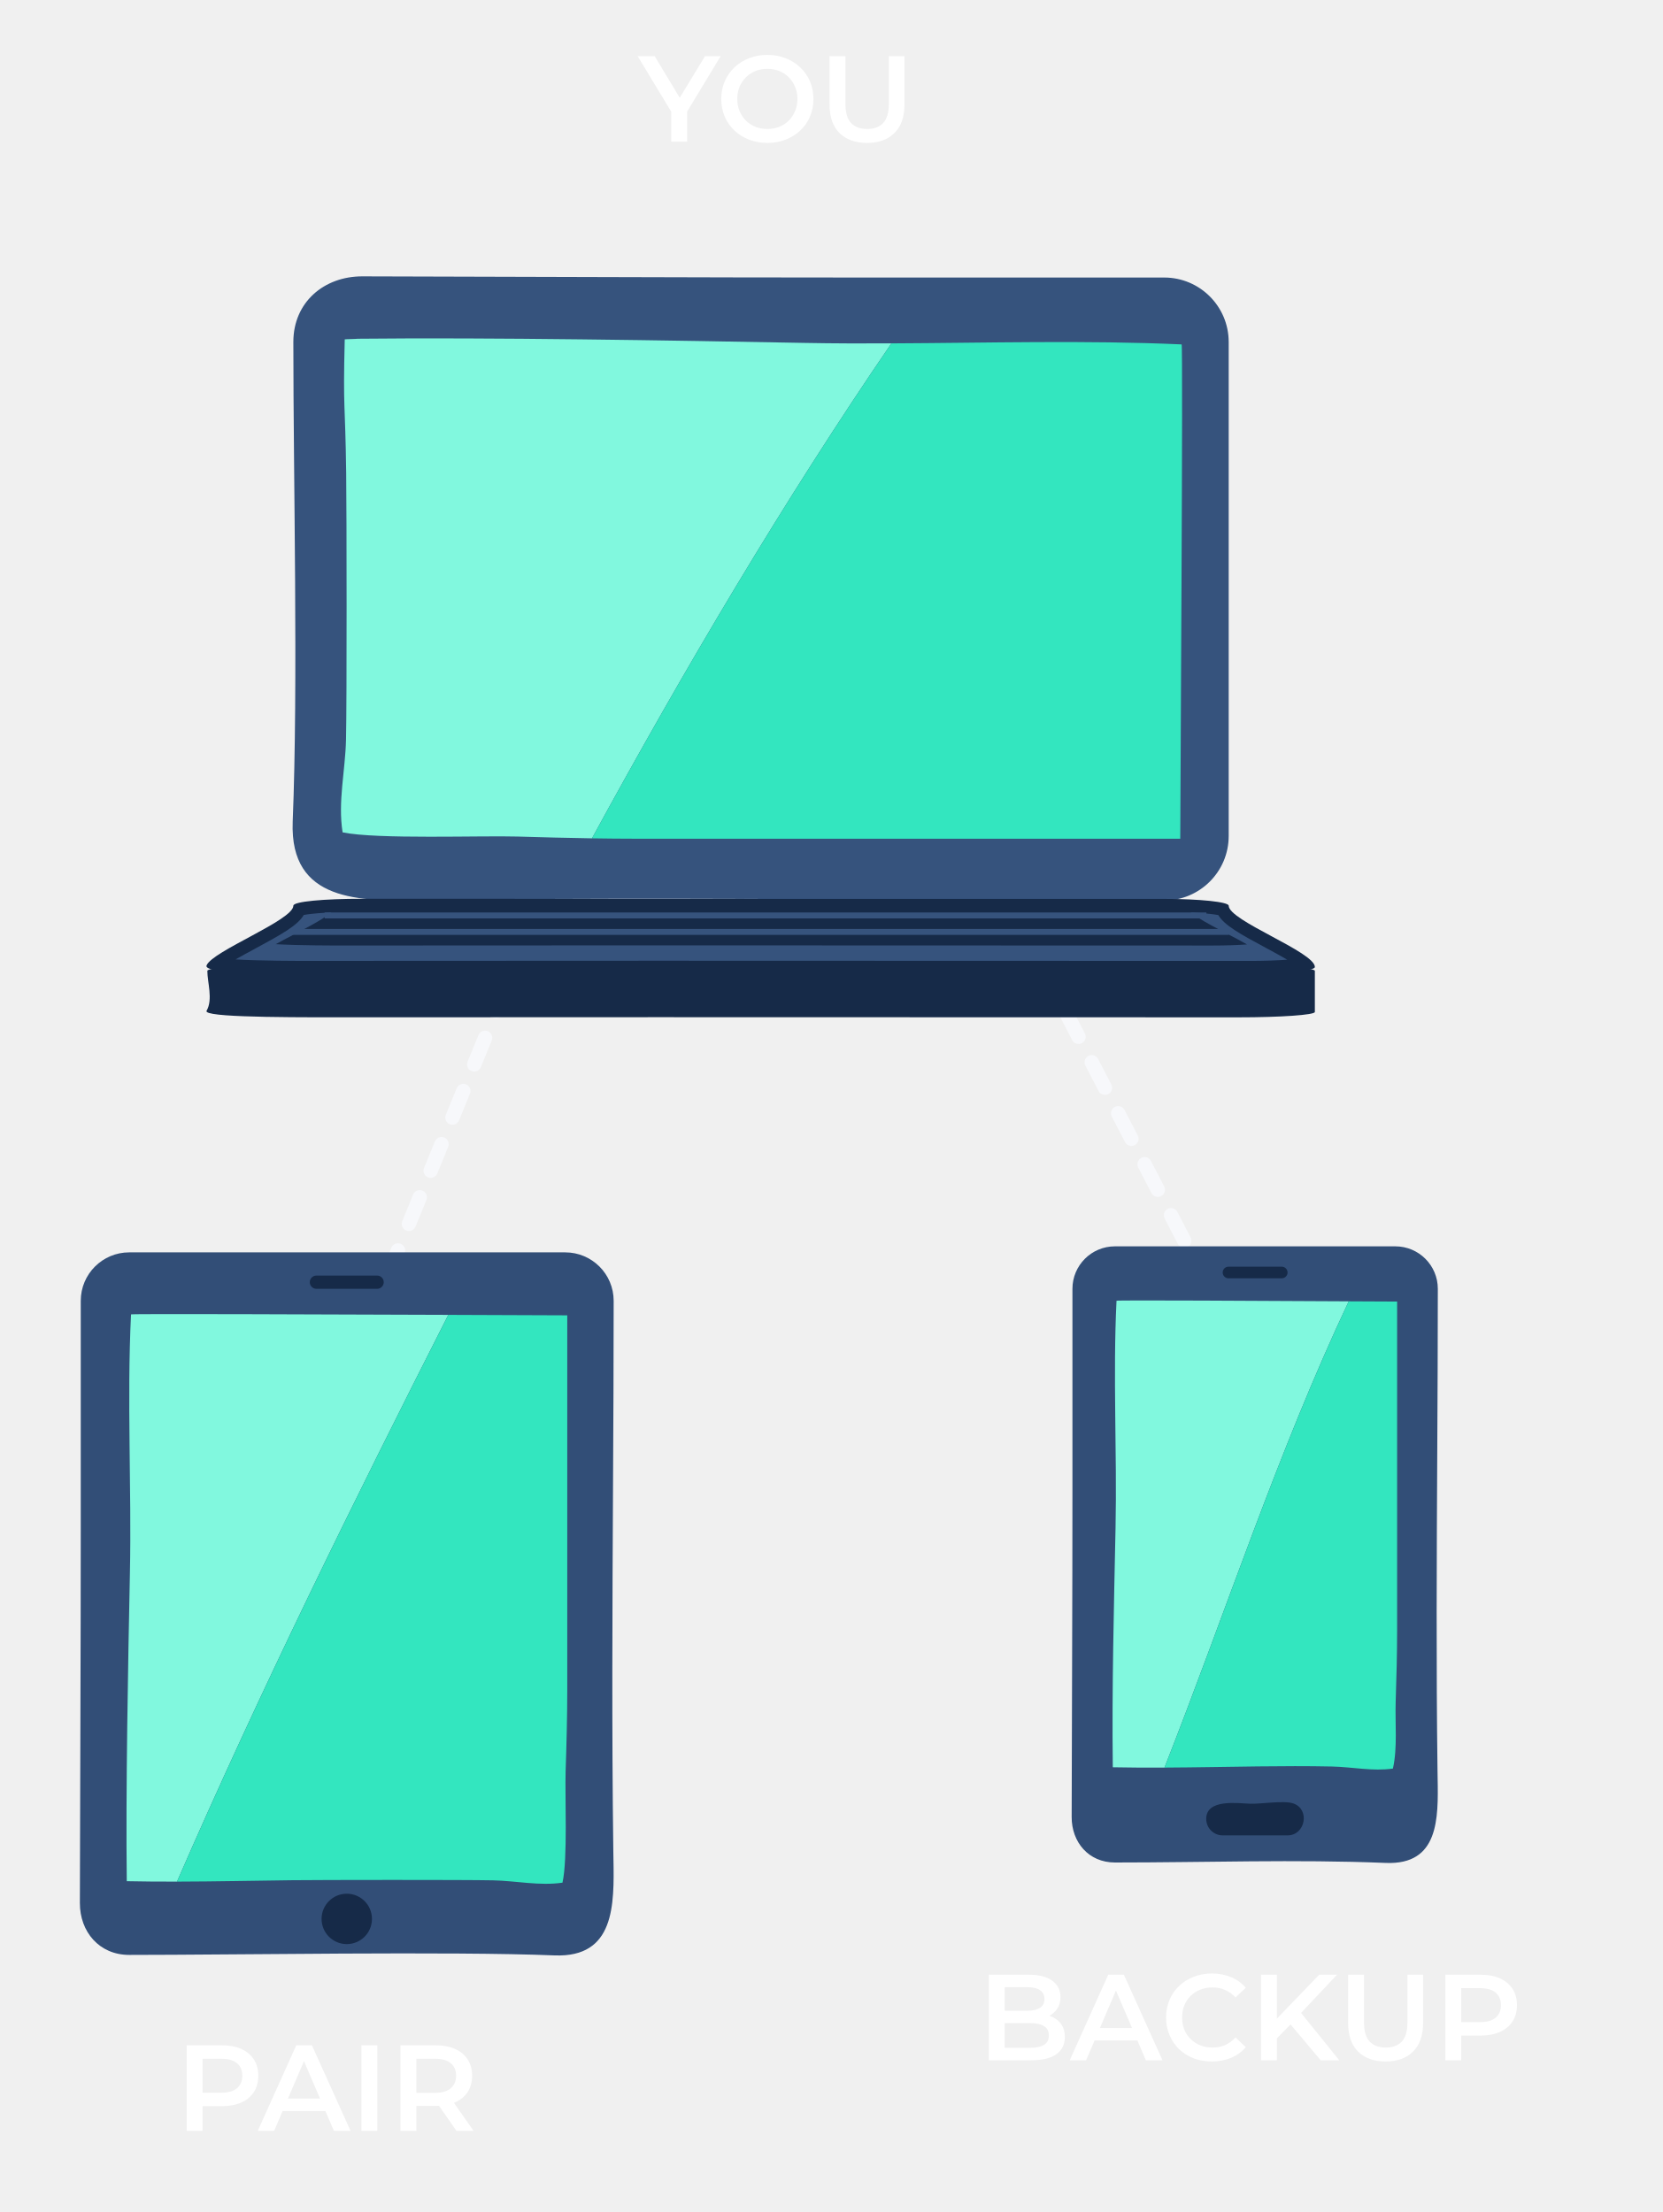
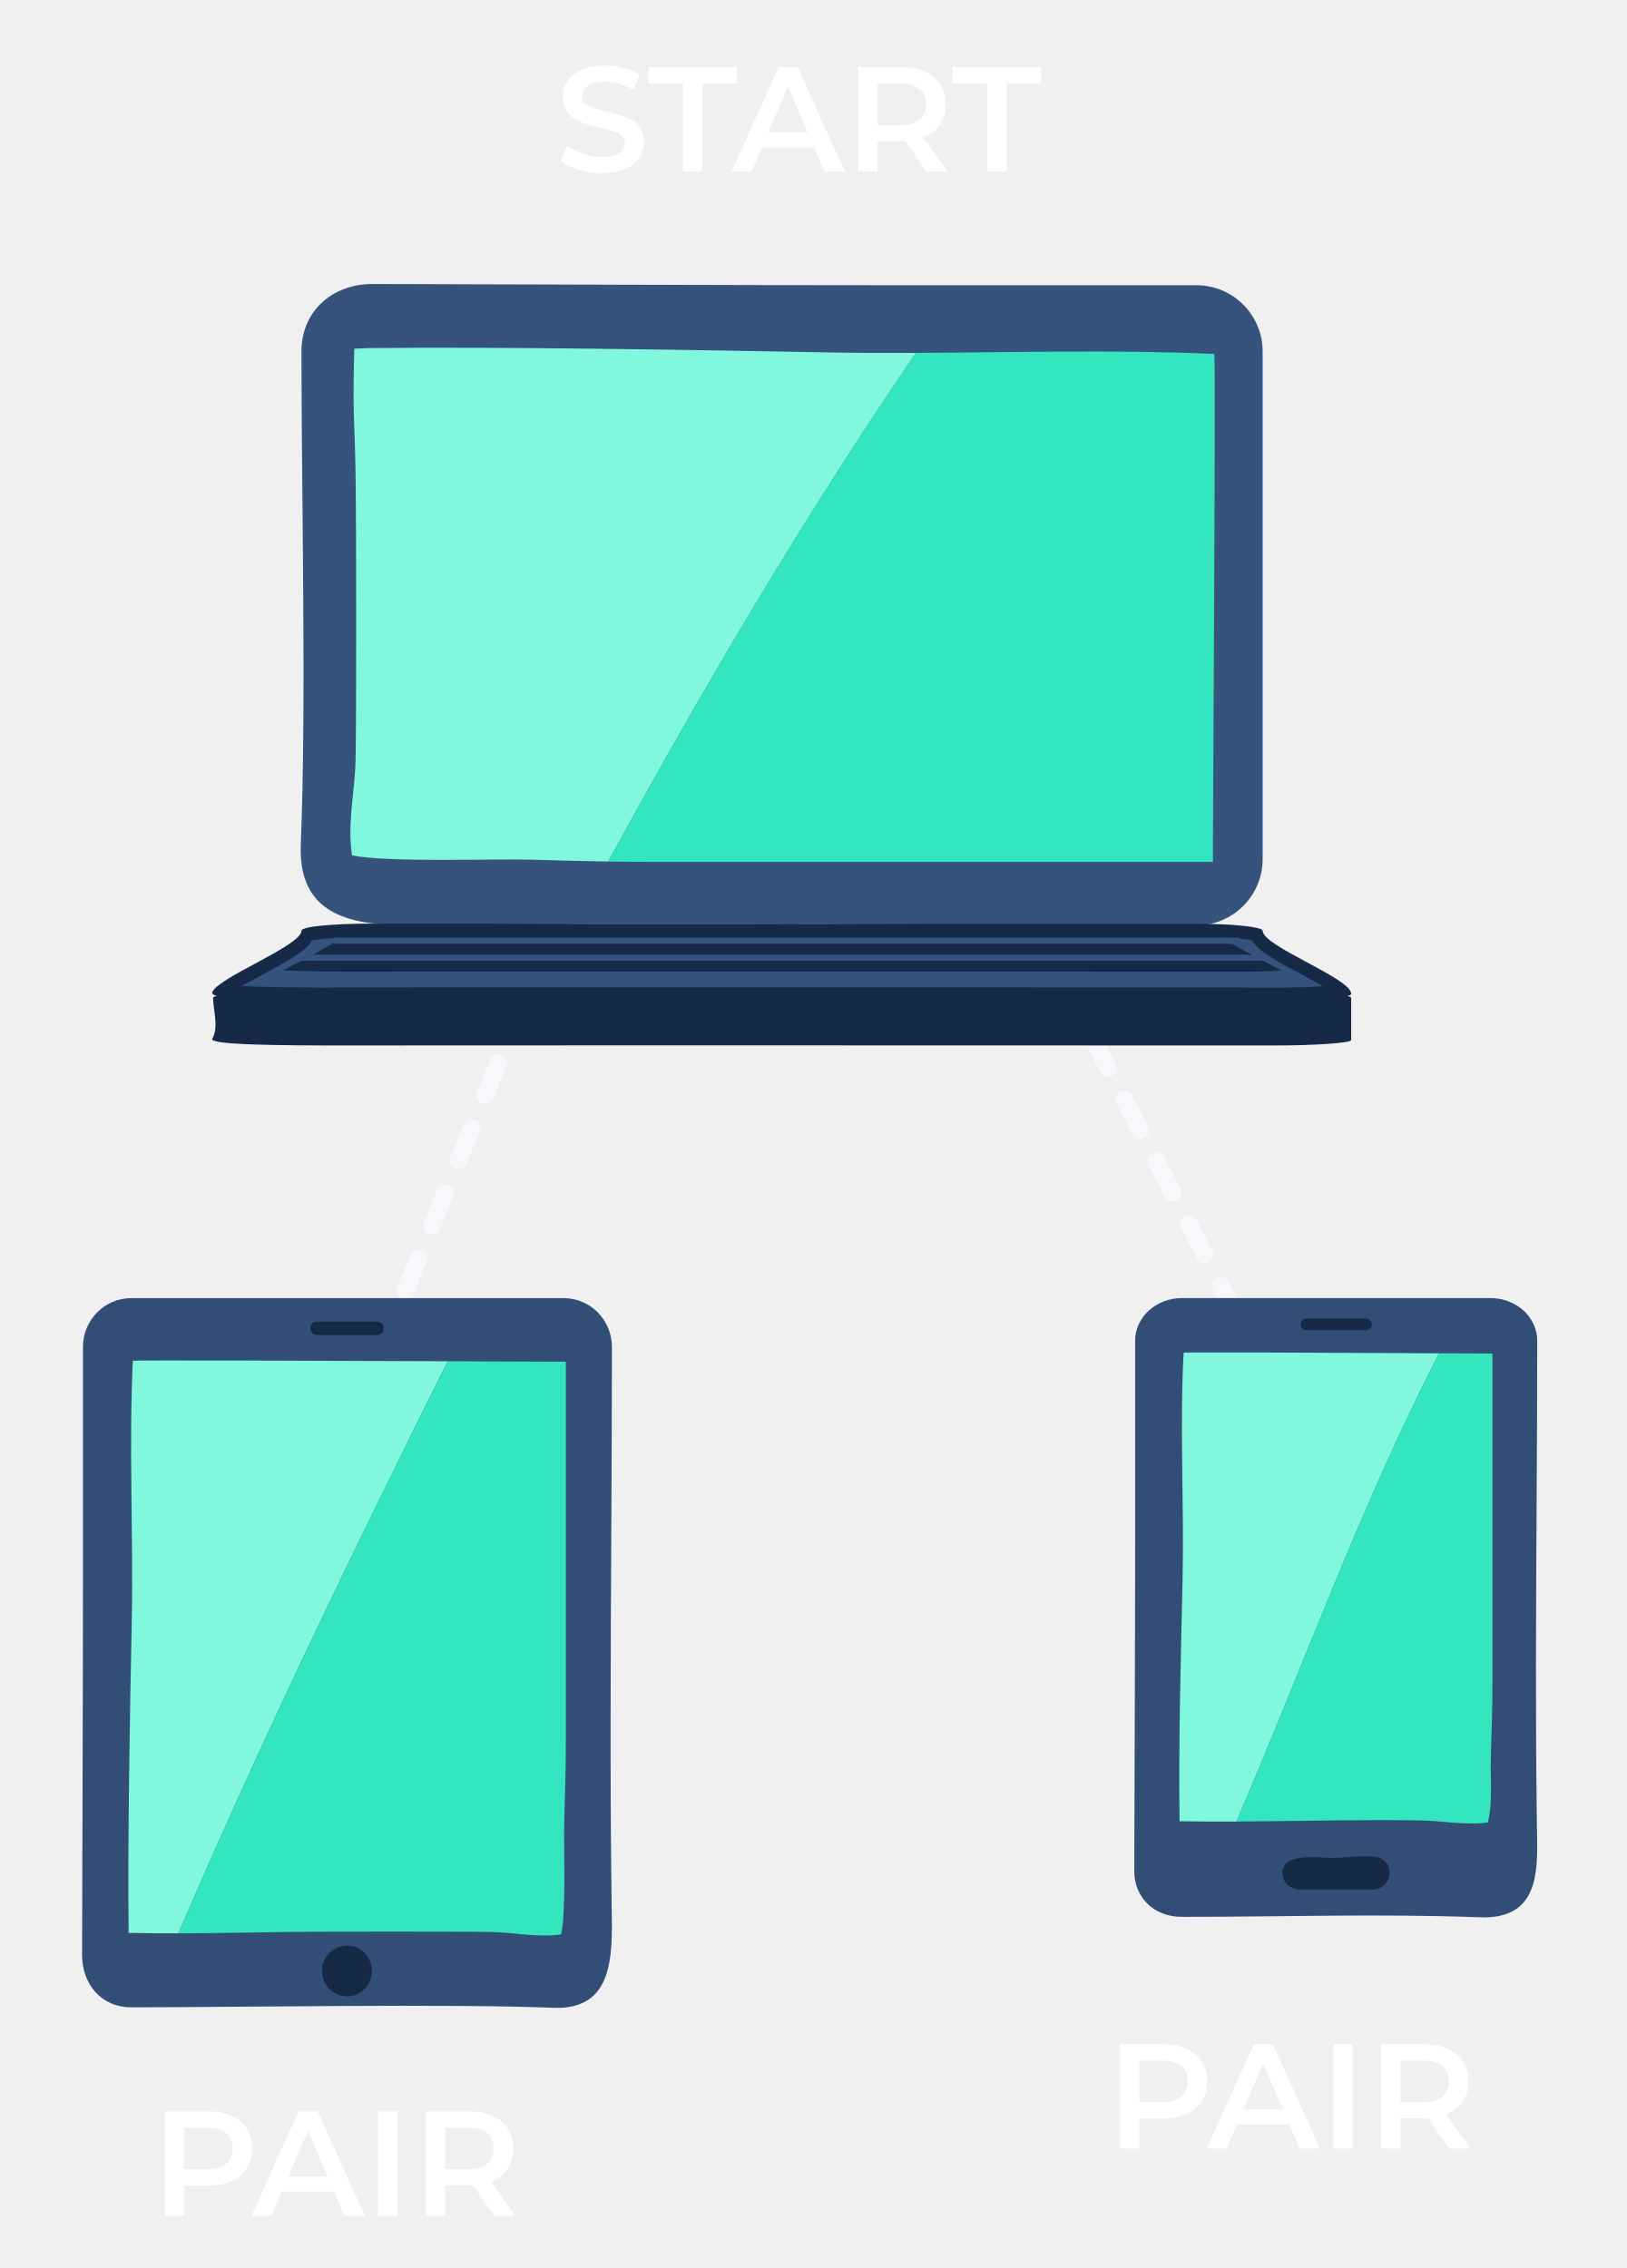
- <svg xmlns="http://www.w3.org/2000/svg" width="272" height="362" viewBox="0 0 272 362" fill="none">
-   <line x1="56.211" y1="226.386" x2="121.565" y2="66.783" stroke="#F7F8FB" stroke-width="2.348" stroke-linecap="round" stroke-dasharray="4.7 4.7" />
-   <line x1="202.401" y1="219.744" x2="123.988" y2="68.421" stroke="#F7F8FB" stroke-width="2.348" stroke-linecap="round" stroke-dasharray="4.7 4.7" />
-   <path d="M228.295 304.845C227.805 304.886 227.281 304.896 226.721 304.873C212.016 304.27 197.2 304.806 182.411 304.804C178.098 304.803 175.324 301.471 175.332 297.358C175.37 279.481 175.459 261.603 175.459 243.726C175.459 232.792 175.459 221.858 175.459 210.92C175.459 207.081 178.571 203.968 182.41 203.967C197.787 203.963 212.93 203.967 228.285 203.967C232.125 203.967 235.238 207.08 235.238 210.92C235.238 228.531 235.06 246.141 235.048 263.751C235.042 272.426 235.074 281.101 235.188 289.775C235.273 296.26 235.877 304.217 228.295 304.845Z" fill="#324E77" />
-   <path d="M182.67 212.871C182.068 225.16 182.765 237.679 182.51 250.06C182.242 263.11 181.906 276.163 182.061 289.217C182.082 289.217 182.105 289.218 182.127 289.218C184.925 289.281 187.722 289.284 190.52 289.269C200.542 263.822 209.035 237.61 220.662 212.965C207.39 212.892 182.676 212.749 182.67 212.871Z" fill="#81F8DE" />
-   <path d="M190.52 289.27C195.611 289.244 200.703 289.138 205.793 289.077C209.835 289.029 213.879 289.008 217.92 289.094C221.231 289.164 224.584 289.912 227.891 289.43C228.662 286.07 228.229 281.935 228.345 278.456C228.473 274.574 228.578 270.689 228.578 266.804C228.578 260.695 228.578 254.586 228.578 248.478C228.578 237.003 228.578 225.527 228.578 214.05C228.578 213.999 228.578 213.004 228.578 213.004C227.678 213.004 224.699 212.989 220.66 212.966C209.035 237.611 200.542 263.823 190.52 289.27Z" fill="#33E6BF" />
-   <path d="M210.657 300.364H200.041C198.557 300.364 197.355 299.166 197.346 297.682C197.327 294.343 202.504 295.115 204.582 295.186C206.307 295.244 210.093 294.604 211.62 295.147C214.378 296.129 213.553 300.364 210.657 300.364Z" fill="#162A48" />
-   <path d="M209.704 209.199C206.776 209.199 203.924 209.205 200.99 209.199C200.465 209.198 200.04 208.772 200.04 208.247C200.04 207.722 200.466 207.296 200.992 207.296H209.703C210.229 207.296 210.655 207.722 210.655 208.247C210.655 208.773 210.23 209.199 209.704 209.199Z" fill="#162A48" />
-   <path d="M92.482 319.974C91.924 320.02 91.327 320.031 90.688 320.006C73.922 319.319 38.002 319.93 21.139 319.927C16.221 319.926 13.059 316.127 13.068 311.438C13.112 291.054 13.213 270.67 13.213 250.287C13.213 237.82 13.213 225.354 13.213 212.881C13.213 208.504 16.762 204.954 21.139 204.953C38.673 204.948 74.963 204.953 92.472 204.953C96.85 204.953 100.4 208.503 100.4 212.881C100.4 232.961 100.196 253.04 100.183 273.119C100.176 283.011 100.212 292.902 100.342 302.791C100.44 310.186 101.128 319.258 92.482 319.974Z" fill="#324E77" />
-   <path d="M21.436 215.106C20.749 229.118 21.544 243.392 21.254 257.507C20.947 272.387 20.564 292.977 20.741 307.861C20.766 307.862 20.791 307.862 20.816 307.863C23.53 307.925 26.245 307.936 28.959 307.931C42.612 276.599 57.811 245.797 73.344 215.181C52.151 215.097 21.442 214.983 21.436 215.106Z" fill="#81F8DE" />
-   <path d="M28.959 307.932C35.239 307.918 41.521 307.778 47.802 307.703C52.411 307.648 76.046 307.623 80.655 307.722C84.43 307.801 88.254 308.654 92.024 308.105C92.903 304.275 92.409 293.851 92.54 289.886C92.687 285.459 92.808 281.03 92.808 276.6C92.808 269.635 92.808 262.669 92.808 255.704C92.808 242.62 92.808 229.535 92.808 216.45C92.808 216.392 92.808 215.258 92.808 215.258C91.388 215.258 83.446 215.224 73.344 215.182C57.811 245.798 42.612 276.6 28.959 307.932Z" fill="#33E6BF" />
-   <path d="M61.702 210.919C58.362 210.919 55.111 210.926 51.765 210.919C51.168 210.918 50.683 210.433 50.683 209.835C50.683 209.235 51.169 208.75 51.767 208.75H61.701C62.3 208.75 62.785 209.235 62.785 209.835C62.785 210.434 62.3 210.919 61.702 210.919Z" fill="#162A48" />
-   <path d="M60.857 314.035C60.857 316.311 59.011 318.157 56.735 318.157C54.458 318.157 52.612 316.311 52.612 314.035C52.612 311.758 54.458 309.912 56.735 309.912C59.011 309.912 60.857 311.758 60.857 314.035Z" fill="#162A48" />
-   <path d="M47.931 136.827C47.869 136.084 47.854 135.289 47.888 134.439C48.801 112.123 47.99 78.412 47.994 55.969C47.995 49.422 53.052 45.213 59.293 45.226C86.424 45.283 113.555 45.419 140.686 45.419C157.278 45.419 173.871 45.419 190.472 45.419C196.299 45.419 201.022 50.142 201.023 55.968C201.029 79.304 201.023 113.509 201.023 136.813C201.023 142.641 196.299 147.365 190.472 147.365C163.745 147.365 137.021 147.095 110.295 147.076C97.13 147.066 83.966 147.115 70.802 147.289C60.96 147.418 48.884 148.334 47.931 136.827Z" fill="#36537D" />
-   <path d="M33.848 165.612C33.775 165.55 33.757 165.484 33.798 165.414C34.88 163.558 33.918 160.755 33.924 158.889C33.925 158.345 39.912 157.994 47.302 157.995C79.426 158 111.551 158.011 143.676 158.011C163.323 158.011 182.969 158.011 202.625 158.011C209.524 158.011 215.117 158.404 215.119 158.889C215.126 160.829 215.119 163.674 215.119 165.612C215.119 166.097 209.526 166.49 202.625 166.49C170.98 166.49 139.335 166.467 107.691 166.466C92.103 166.465 76.515 166.469 60.929 166.484C49.275 166.492 34.977 166.569 33.848 165.612Z" fill="#162A48" />
-   <path d="M33.834 158.258C33.773 158.179 33.757 158.095 33.792 158.005C34.705 155.647 47.991 150.594 47.995 148.222C47.996 147.529 53.053 147.085 59.294 147.086C86.424 147.092 113.556 147.107 140.687 147.107C157.28 147.107 173.872 147.107 190.473 147.107C196.3 147.107 201.024 147.605 201.025 148.222C201.031 150.689 215.122 155.794 215.122 158.257C215.122 158.873 210.398 159.372 204.57 159.372C177.844 159.372 137.021 159.343 110.296 159.341C97.131 159.34 69.869 159.345 56.705 159.364C46.863 159.377 34.787 159.473 33.834 158.258Z" fill="#162A48" />
-   <path d="M204.569 157.257C190.552 157.257 172.657 157.249 154.952 157.242C138.9 157.235 123.004 157.228 110.295 157.228H106.128C92.013 157.228 68.599 157.234 56.701 157.25L51.434 157.257C48.867 157.257 42.601 157.257 38.537 157.01C39.567 156.42 40.697 155.812 41.623 155.313C46.08 152.912 48.737 151.416 49.698 149.736C51.043 149.482 54.368 149.203 59.266 149.203L88.913 149.212C106.172 149.218 123.429 149.224 140.686 149.224H190.471C194.865 149.224 198.013 149.507 199.33 149.759C200.275 151.391 202.823 152.822 207.074 155.105C208.082 155.646 209.423 156.367 210.595 157.054C209.03 157.171 206.989 157.257 204.569 157.257Z" fill="#36537D" />
-   <path d="M198.451 154.739C185.507 154.739 168.979 154.732 152.628 154.725C137.804 154.718 123.123 154.712 111.385 154.711H107.537C94.502 154.711 72.878 154.717 61.89 154.732L57.026 154.738C54.654 154.738 48.868 154.738 45.114 154.516C46.066 153.987 47.109 153.441 47.965 152.995C52.081 150.842 54.534 149.5 55.422 147.993C56.665 147.764 59.736 147.515 64.259 147.515L91.64 147.523C107.578 147.528 123.516 147.534 139.454 147.534H185.432C189.49 147.534 192.397 147.787 193.613 148.014C194.487 149.477 196.839 150.761 200.765 152.809C201.697 153.295 202.936 153.94 204.018 154.557C202.571 154.662 200.686 154.739 198.451 154.739Z" fill="#162A48" />
-   <path d="M131.699 56.12C110.074 55.713 80.149 55.203 58.518 55.437C58.517 55.471 56.402 55.504 56.401 55.538C56.106 67.51 56.48 65.385 56.637 77.357C56.717 83.492 56.752 114.951 56.61 121.084C56.494 126.109 55.255 131.198 56.052 136.216C61.619 137.386 78.882 136.728 84.646 136.904C88.714 137.027 92.783 137.132 96.852 137.195C111.998 109.442 128.064 82.205 145.838 56.194C141.118 56.217 136.402 56.209 131.699 56.12Z" fill="#81F8DE" />
-   <path d="M145.837 56.194C128.062 82.206 111.997 109.442 96.851 137.195C99.218 137.232 101.584 137.259 103.951 137.259C114.074 137.259 124.196 137.259 134.319 137.259C153.335 137.259 172.35 137.259 191.366 137.259C191.451 137.259 193.1 137.259 193.1 137.259C193.1 131.405 193.583 56.374 193.32 56.362C177.625 55.658 161.705 56.12 145.837 56.194Z" fill="#33E6BF" />
-   <path d="M201.019 152.025H47.965V152.995H201.019V152.025Z" fill="#36537D" />
-   <path d="M197.375 149.33H53.114V150.3H197.375V149.33Z" fill="#36537D" />
-   <path d="M109.826 23.188V17.648L110.406 19.248L104.326 9.188H107.106L111.986 17.288H110.426L115.346 9.188H117.906L111.826 19.248L112.426 17.648V23.188H109.826ZM125.563 23.388C124.47 23.388 123.463 23.208 122.543 22.848C121.623 22.488 120.823 21.988 120.143 21.348C119.463 20.695 118.937 19.935 118.563 19.068C118.19 18.188 118.003 17.228 118.003 16.188C118.003 15.148 118.19 14.195 118.563 13.328C118.937 12.448 119.463 11.688 120.143 11.048C120.823 10.395 121.623 9.888 122.543 9.528C123.463 9.168 124.463 8.988 125.543 8.988C126.637 8.988 127.637 9.168 128.543 9.528C129.463 9.888 130.263 10.395 130.943 11.048C131.623 11.688 132.15 12.448 132.523 13.328C132.897 14.195 133.083 15.148 133.083 16.188C133.083 17.228 132.897 18.188 132.523 19.068C132.15 19.948 131.623 20.708 130.943 21.348C130.263 21.988 129.463 22.488 128.543 22.848C127.637 23.208 126.643 23.388 125.563 23.388ZM125.543 21.108C126.25 21.108 126.903 20.988 127.503 20.748C128.103 20.508 128.623 20.168 129.063 19.728C129.503 19.275 129.843 18.755 130.083 18.168C130.337 17.568 130.463 16.908 130.463 16.188C130.463 15.468 130.337 14.815 130.083 14.228C129.843 13.628 129.503 13.108 129.063 12.668C128.623 12.215 128.103 11.868 127.503 11.628C126.903 11.388 126.25 11.268 125.543 11.268C124.837 11.268 124.183 11.388 123.583 11.628C122.997 11.868 122.477 12.215 122.023 12.668C121.583 13.108 121.237 13.628 120.983 14.228C120.743 14.815 120.623 15.468 120.623 16.188C120.623 16.895 120.743 17.548 120.983 18.148C121.237 18.748 121.583 19.275 122.023 19.728C122.463 20.168 122.983 20.508 123.583 20.748C124.183 20.988 124.837 21.108 125.543 21.108ZM141.859 23.388C139.939 23.388 138.433 22.848 137.339 21.768C136.259 20.688 135.719 19.128 135.719 17.088V9.188H138.319V16.988C138.319 18.428 138.626 19.475 139.239 20.128C139.866 20.781 140.746 21.108 141.879 21.108C143.013 21.108 143.886 20.781 144.499 20.128C145.113 19.475 145.419 18.428 145.419 16.988V9.188H147.979V17.088C147.979 19.128 147.433 20.688 146.339 21.768C145.259 22.848 143.766 23.388 141.859 23.388Z" fill="white" />
-   <path d="M30.539 348.72V334.72H36.299C37.539 334.72 38.599 334.92 39.479 335.32C40.372 335.72 41.059 336.293 41.539 337.04C42.019 337.787 42.259 338.673 42.259 339.7C42.259 340.727 42.019 341.613 41.539 342.36C41.059 343.107 40.372 343.68 39.479 344.08C38.599 344.48 37.539 344.68 36.299 344.68H31.979L33.139 343.46V348.72H30.539ZM33.139 343.74L31.979 342.48H36.179C37.325 342.48 38.185 342.24 38.759 341.76C39.345 341.267 39.639 340.58 39.639 339.7C39.639 338.807 39.345 338.12 38.759 337.64C38.185 337.16 37.325 336.92 36.179 336.92H31.979L33.139 335.64V343.74ZM42.172 348.72L48.472 334.72H51.032L57.352 348.72H54.632L49.212 336.1H50.252L44.852 348.72H42.172ZM45.072 345.48L45.772 343.44H53.332L54.032 345.48H45.072ZM59.132 348.72V334.72H61.732V348.72H59.132ZM65.519 348.72V334.72H71.279C72.519 334.72 73.579 334.92 74.459 335.32C75.352 335.72 76.039 336.293 76.519 337.04C76.999 337.787 77.239 338.673 77.239 339.7C77.239 340.727 76.999 341.613 76.519 342.36C76.039 343.093 75.352 343.66 74.459 344.06C73.579 344.447 72.519 344.64 71.279 344.64H66.959L68.119 343.46V348.72H65.519ZM74.679 348.72L71.139 343.64H73.919L77.479 348.72H74.679ZM68.119 343.74L66.959 342.5H71.159C72.306 342.5 73.166 342.253 73.739 341.76C74.326 341.267 74.619 340.58 74.619 339.7C74.619 338.807 74.326 338.12 73.739 337.64C73.166 337.16 72.306 336.92 71.159 336.92H66.959L68.119 335.64V343.74Z" fill="white" />
-   <path d="M161.78 337.167V323.167H168.34C170.02 323.167 171.3 323.5 172.18 324.167C173.06 324.82 173.5 325.7 173.5 326.807C173.5 327.553 173.327 328.193 172.98 328.727C172.634 329.247 172.167 329.653 171.58 329.947C171.007 330.227 170.38 330.367 169.7 330.367L170.06 329.647C170.847 329.647 171.554 329.793 172.18 330.087C172.807 330.367 173.3 330.78 173.66 331.327C174.034 331.873 174.22 332.553 174.22 333.367C174.22 334.567 173.76 335.5 172.84 336.167C171.92 336.833 170.554 337.167 168.74 337.167H161.78ZM164.38 335.127H168.58C169.554 335.127 170.3 334.967 170.82 334.647C171.34 334.327 171.6 333.813 171.6 333.107C171.6 332.413 171.34 331.907 170.82 331.587C170.3 331.253 169.554 331.087 168.58 331.087H164.18V329.067H168.06C168.967 329.067 169.66 328.907 170.14 328.587C170.634 328.267 170.88 327.787 170.88 327.147C170.88 326.493 170.634 326.007 170.14 325.687C169.66 325.367 168.967 325.207 168.06 325.207H164.38V335.127ZM175.015 337.167L181.315 323.167H183.875L190.195 337.167H187.475L182.055 324.547H183.095L177.695 337.167H175.015ZM177.915 333.927L178.615 331.887H186.175L186.875 333.927H177.915ZM198.26 337.367C197.194 337.367 196.2 337.193 195.28 336.847C194.374 336.487 193.58 335.987 192.9 335.347C192.234 334.693 191.714 333.927 191.34 333.047C190.967 332.167 190.78 331.207 190.78 330.167C190.78 329.127 190.967 328.167 191.34 327.287C191.714 326.407 192.24 325.647 192.92 325.007C193.6 324.353 194.394 323.853 195.3 323.507C196.207 323.147 197.2 322.967 198.28 322.967C199.427 322.967 200.474 323.167 201.42 323.567C202.367 323.953 203.167 324.533 203.82 325.307L202.14 326.887C201.634 326.34 201.067 325.933 200.44 325.667C199.814 325.387 199.134 325.247 198.4 325.247C197.667 325.247 196.994 325.367 196.38 325.607C195.78 325.847 195.254 326.187 194.8 326.627C194.36 327.067 194.014 327.587 193.76 328.187C193.52 328.787 193.4 329.447 193.4 330.167C193.4 330.887 193.52 331.547 193.76 332.147C194.014 332.747 194.36 333.267 194.8 333.707C195.254 334.147 195.78 334.487 196.38 334.727C196.994 334.967 197.667 335.087 198.4 335.087C199.134 335.087 199.814 334.953 200.44 334.687C201.067 334.407 201.634 333.987 202.14 333.427L203.82 335.027C203.167 335.787 202.367 336.367 201.42 336.767C200.474 337.167 199.42 337.367 198.26 337.367ZM208.632 333.867L208.492 330.787L215.832 323.167H218.752L212.652 329.647L211.212 331.227L208.632 333.867ZM206.312 337.167V323.167H208.912V337.167H206.312ZM216.072 337.167L210.712 330.787L212.432 328.887L219.112 337.167H216.072ZM226.707 337.367C224.787 337.367 223.28 336.827 222.187 335.747C221.107 334.667 220.567 333.107 220.567 331.067V323.167H223.167V330.967C223.167 332.407 223.473 333.453 224.087 334.107C224.713 334.76 225.593 335.087 226.727 335.087C227.86 335.087 228.733 334.76 229.347 334.107C229.96 333.453 230.267 332.407 230.267 330.967V323.167H232.827V331.067C232.827 333.107 232.28 334.667 231.187 335.747C230.107 336.827 228.613 337.367 226.707 337.367ZM236.468 337.167V323.167H242.228C243.468 323.167 244.528 323.367 245.408 323.767C246.301 324.167 246.988 324.74 247.468 325.487C247.948 326.233 248.188 327.12 248.188 328.147C248.188 329.173 247.948 330.06 247.468 330.807C246.988 331.553 246.301 332.127 245.408 332.527C244.528 332.927 243.468 333.127 242.228 333.127H237.908L239.068 331.907V337.167H236.468ZM239.068 332.187L237.908 330.927H242.108C243.255 330.927 244.115 330.687 244.688 330.207C245.275 329.713 245.568 329.027 245.568 328.147C245.568 327.253 245.275 326.567 244.688 326.087C244.115 325.607 243.255 325.367 242.108 325.367H237.908L239.068 324.087V332.187Z" fill="white" />
+ <svg xmlns="http://www.w3.org/2000/svg" width="218" height="304" viewBox="0 0 218 304" fill="none">
+   <line x1="47.212" y1="190.306" x2="102.079" y2="56.313" stroke="#F7F8FB" stroke-width="2.348" stroke-linecap="round" stroke-dasharray="4.7 4.7" />
+   <line x1="170.111" y1="184.879" x2="104.282" y2="57.84" stroke="#F7F8FB" stroke-width="2.348" stroke-linecap="round" stroke-dasharray="4.7 4.7" />
+   <path d="M199.741 256.967C199.3 257 198.828 257.009 198.323 256.99C185.067 256.494 171.712 256.935 158.381 256.933C154.493 256.932 151.993 254.192 152 250.809C152.034 236.104 152.115 221.4 152.115 206.695C152.115 197.702 152.115 188.709 152.115 179.712C152.115 176.554 154.92 173.993 158.38 173.993C172.241 173.989 185.891 173.993 199.732 173.993C203.194 173.993 206 176.553 206 179.712C206 194.197 205.84 208.682 205.828 223.167C205.823 230.302 205.852 237.437 205.955 244.572C206.032 249.905 206.576 256.451 199.741 256.967Z" fill="#324E77" />
+   <path d="M158.614 181.318C158.071 191.425 158.7 201.722 158.47 211.906C158.229 222.64 157.926 233.376 158.065 244.113C158.085 244.113 158.105 244.114 158.125 244.114C160.647 244.166 163.168 244.169 165.691 244.156C174.725 223.225 182.381 201.666 192.861 181.395C180.897 181.335 158.62 181.217 158.614 181.318Z" fill="#81F8DE" />
+   <path d="M165.69 244.155C170.279 244.133 174.869 244.046 179.458 243.996C183.102 243.956 186.746 243.939 190.389 244.01C193.374 244.067 196.396 244.683 199.377 244.286C200.072 241.523 199.682 238.121 199.786 235.26C199.902 232.067 199.997 228.871 199.997 225.676C199.997 220.651 199.997 215.627 199.997 210.603C199.997 201.164 199.997 191.725 199.997 182.285C199.997 182.243 199.997 181.425 199.997 181.425C199.185 181.425 196.5 181.412 192.859 181.393C182.38 201.664 174.724 223.224 165.69 244.155Z" fill="#33E6BF" />
+   <path d="M183.842 253.282H174.273C172.936 253.282 171.851 252.297 171.843 251.076C171.826 248.329 176.493 248.964 178.366 249.023C179.921 249.071 183.334 248.544 184.711 248.991C187.197 249.799 186.453 253.282 183.842 253.282Z" fill="#162A48" />
+   <path d="M182.984 178.294C180.344 178.294 177.773 178.299 175.128 178.294C174.656 178.293 174.272 177.943 174.272 177.512C174.272 177.079 174.656 176.729 175.13 176.729H182.983C183.457 176.729 183.841 177.079 183.841 177.512C183.841 177.944 183.458 178.294 182.984 178.294Z" fill="#162A48" />
+   <path d="M75.563 269.097C75.11 269.135 74.624 269.144 74.105 269.123C60.474 268.556 31.271 269.06 17.562 269.058C13.563 269.057 10.992 265.916 11 262.039C11.035 245.187 11.118 228.334 11.118 211.482C11.118 201.175 11.118 190.868 11.118 180.556C11.118 176.937 14.003 174.003 17.562 174.002C31.816 173.998 61.32 174.002 75.555 174.002C79.114 174.002 82 176.936 82 180.556C82 197.158 81.835 213.759 81.824 230.359C81.818 238.537 81.848 246.715 81.954 254.891C82.033 261.004 82.592 268.505 75.563 269.097Z" fill="#324E77" />
+   <path d="M17.803 182.396C17.244 193.981 17.891 205.782 17.654 217.452C17.405 229.754 17.094 246.778 17.238 259.083C17.258 259.084 17.278 259.084 17.298 259.085C19.505 259.136 21.712 259.145 23.919 259.14C35.019 233.236 47.375 207.771 60.003 182.459C42.773 182.389 17.807 182.295 17.803 182.396Z" fill="#81F8DE" />
+   <path d="M23.918 259.14C29.024 259.129 34.131 259.013 39.237 258.951C42.984 258.905 62.2 258.885 65.946 258.967C69.016 259.033 72.124 259.738 75.189 259.284C75.904 256.117 75.503 247.499 75.609 244.22C75.729 240.56 75.827 236.899 75.827 233.236C75.827 227.478 75.827 221.719 75.827 215.961C75.827 205.143 75.827 194.325 75.827 183.507C75.827 183.459 75.827 182.521 75.827 182.521C74.672 182.521 68.216 182.493 60.003 182.458C47.375 207.771 35.018 233.236 23.918 259.14Z" fill="#33E6BF" />
+   <path d="M50.539 178.935C47.825 178.935 45.181 178.941 42.461 178.935C41.975 178.935 41.581 178.534 41.581 178.039C41.581 177.543 41.976 177.142 42.463 177.142H50.539C51.026 177.142 51.42 177.543 51.42 178.039C51.42 178.534 51.026 178.935 50.539 178.935Z" fill="#162A48" />
+   <path d="M49.852 264.187C49.852 266.069 48.351 267.595 46.5 267.595C44.65 267.595 43.149 266.069 43.149 264.187C43.149 262.305 44.65 260.779 46.5 260.779C48.351 260.779 49.852 262.305 49.852 264.187Z" fill="#162A48" />
+   <path d="M40.343 115.167C40.291 114.542 40.279 113.873 40.308 113.157C41.076 94.374 40.393 65.999 40.397 47.109C40.397 41.598 44.654 38.056 49.907 38.066C72.743 38.115 95.579 38.229 118.415 38.229C132.381 38.229 146.347 38.229 160.32 38.229C165.225 38.229 169.201 42.204 169.201 47.108C169.206 66.75 169.201 95.541 169.201 115.156C169.201 120.061 165.225 124.037 160.32 124.037C137.824 124.037 115.331 123.81 92.835 123.794C81.754 123.786 70.674 123.827 59.594 123.973C51.31 124.082 41.146 124.853 40.343 115.167Z" fill="#36537D" />
+   <path d="M28.49 139.396C28.428 139.343 28.413 139.288 28.448 139.229C29.358 137.667 28.549 135.308 28.553 133.737C28.554 133.279 33.594 132.984 39.814 132.985C66.853 132.989 93.892 132.998 120.932 132.998C137.469 132.998 154.005 132.998 170.549 132.998C176.356 132.998 181.064 133.328 181.066 133.737C181.071 135.37 181.066 137.764 181.066 139.396C181.066 139.804 176.358 140.134 170.549 140.134C143.913 140.134 117.278 140.115 90.644 140.114C77.523 140.114 64.403 140.117 51.284 140.129C41.475 140.137 29.44 140.201 28.49 139.396Z" fill="#162A48" />
+   <path d="M28.478 133.206C28.426 133.139 28.413 133.069 28.443 132.993C29.211 131.008 40.394 126.755 40.397 124.758C40.398 124.176 44.655 123.801 49.908 123.802C72.743 123.807 95.58 123.82 118.416 123.82C132.382 123.82 146.348 123.82 160.321 123.82C165.225 123.82 169.201 124.24 169.202 124.758C169.207 126.835 181.068 131.132 181.068 133.205C181.068 133.723 177.092 134.143 172.186 134.143C149.691 134.143 115.331 134.119 92.836 134.118C81.755 134.117 58.808 134.121 47.728 134.137C39.445 134.148 29.28 134.229 28.478 133.206Z" fill="#162A48" />
+   <path d="M172.186 132.363C160.387 132.363 145.325 132.357 130.423 132.351C116.912 132.344 103.532 132.338 92.835 132.338H89.328C77.448 132.338 57.74 132.343 47.725 132.357L43.292 132.363C41.131 132.363 35.857 132.363 32.437 132.155C33.304 131.659 34.255 131.147 35.034 130.727C38.786 128.706 41.022 127.447 41.831 126.033C42.963 125.819 45.762 125.584 49.884 125.584L74.838 125.591C89.365 125.596 103.89 125.601 118.415 125.601H160.319C164.018 125.601 166.667 125.84 167.776 126.052C168.572 127.425 170.716 128.63 174.294 130.552C175.143 131.007 176.271 131.614 177.258 132.192C175.94 132.29 174.222 132.363 172.186 132.363Z" fill="#36537D" />
+   <path d="M167.036 130.244C156.141 130.244 142.23 130.238 128.467 130.232C115.99 130.226 103.633 130.221 93.753 130.22H90.514C79.542 130.22 61.341 130.225 52.093 130.238L47.998 130.243C46.003 130.243 41.132 130.243 37.973 130.056C38.773 129.61 39.651 129.151 40.372 128.776C43.837 126.963 45.901 125.834 46.649 124.566C47.695 124.373 50.28 124.163 54.086 124.163L77.133 124.17C90.548 124.174 103.963 124.179 117.378 124.179H156.078C159.494 124.179 161.94 124.392 162.964 124.583C163.699 125.815 165.68 126.895 168.984 128.619C169.768 129.028 170.811 129.571 171.722 130.09C170.504 130.179 168.917 130.244 167.036 130.244Z" fill="#162A48" />
+   <path d="M110.851 47.236C92.649 46.894 67.461 46.465 49.255 46.661C49.254 46.69 47.474 46.718 47.473 46.746C47.225 56.823 47.539 55.035 47.671 65.111C47.738 70.275 47.768 96.754 47.649 101.916C47.551 106.146 46.508 110.429 47.179 114.653C51.864 115.638 66.395 115.084 71.246 115.232C74.67 115.336 78.095 115.424 81.52 115.477C94.269 92.117 107.791 69.192 122.752 47.299C118.779 47.318 114.809 47.311 110.851 47.236Z" fill="#81F8DE" />
+   <path d="M122.751 47.299C107.79 69.192 94.268 92.117 81.519 115.477C83.512 115.508 85.503 115.531 87.496 115.531C96.016 115.531 104.536 115.531 113.056 115.531C129.062 115.531 145.067 115.531 161.073 115.531C161.144 115.531 162.532 115.531 162.532 115.531C162.532 110.604 162.939 47.45 162.717 47.44C149.507 46.847 136.107 47.236 122.751 47.299Z" fill="#33E6BF" />
+   <path d="M169.198 127.959H40.372V128.776H169.198V127.959Z" fill="#36537D" />
+   <path d="M166.131 125.691H44.706V126.508H166.131V125.691Z" fill="#36537D" />
+   <path d="M80.642 23.2C79.549 23.2 78.502 23.047 77.502 22.74C76.502 22.42 75.709 22.013 75.122 21.52L76.022 19.5C76.582 19.94 77.275 20.307 78.102 20.6C78.928 20.893 79.775 21.04 80.642 21.04C81.375 21.04 81.969 20.96 82.422 20.8C82.875 20.64 83.209 20.427 83.422 20.16C83.635 19.88 83.742 19.567 83.742 19.22C83.742 18.793 83.588 18.453 83.282 18.2C82.975 17.933 82.575 17.727 82.082 17.58C81.602 17.42 81.062 17.273 80.462 17.14C79.875 17.007 79.282 16.853 78.682 16.68C78.095 16.493 77.555 16.26 77.062 15.98C76.582 15.687 76.189 15.3 75.882 14.82C75.575 14.34 75.422 13.727 75.422 12.98C75.422 12.22 75.622 11.527 76.022 10.9C76.435 10.26 77.055 9.753 77.882 9.38C78.722 8.993 79.782 8.8 81.062 8.8C81.902 8.8 82.735 8.907 83.562 9.12C84.388 9.333 85.109 9.64 85.722 10.04L84.902 12.06C84.275 11.687 83.629 11.413 82.962 11.24C82.295 11.053 81.655 10.96 81.042 10.96C80.322 10.96 79.735 11.047 79.282 11.22C78.842 11.393 78.515 11.62 78.302 11.9C78.102 12.18 78.002 12.5 78.002 12.86C78.002 13.287 78.148 13.633 78.442 13.9C78.749 14.153 79.142 14.353 79.622 14.5C80.115 14.647 80.662 14.793 81.262 14.94C81.862 15.073 82.455 15.227 83.042 15.4C83.642 15.573 84.182 15.8 84.662 16.08C85.155 16.36 85.549 16.74 85.842 17.22C86.148 17.7 86.302 18.307 86.302 19.04C86.302 19.787 86.095 20.48 85.682 21.12C85.282 21.747 84.662 22.253 83.822 22.64C82.982 23.013 81.922 23.2 80.642 23.2ZM91.525 23V11.2H86.885V9H98.765V11.2H94.125V23H91.525ZM98.033 23L104.333 9H106.893L113.213 23H110.493L105.073 10.38H106.113L100.713 23H98.033ZM100.933 19.76L101.633 17.72H109.193L109.893 19.76H100.933ZM114.993 23V9H120.753C121.993 9 123.053 9.2 123.933 9.6C124.827 10 125.513 10.573 125.993 11.32C126.473 12.067 126.713 12.953 126.713 13.98C126.713 15.007 126.473 15.893 125.993 16.64C125.513 17.373 124.827 17.94 123.933 18.34C123.053 18.727 121.993 18.92 120.753 18.92H116.433L117.593 17.74V23H114.993ZM124.153 23L120.613 17.92H123.393L126.953 23H124.153ZM117.593 18.02L116.433 16.78H120.633C121.78 16.78 122.64 16.533 123.213 16.04C123.8 15.547 124.093 14.86 124.093 13.98C124.093 13.087 123.8 12.4 123.213 11.92C122.64 11.44 121.78 11.2 120.633 11.2H116.433L117.593 9.92V18.02ZM132.267 23V11.2H127.627V9H139.507V11.2H134.867V23H132.267Z" fill="white" />
+   <path d="M22.075 297V283H27.835C29.075 283 30.135 283.2 31.015 283.6C31.909 284 32.595 284.573 33.075 285.32C33.555 286.067 33.795 286.953 33.795 287.98C33.795 289.007 33.555 289.893 33.075 290.64C32.595 291.387 31.909 291.96 31.015 292.36C30.135 292.76 29.075 292.96 27.835 292.96H23.515L24.675 291.74V297H22.075ZM24.675 292.02L23.515 290.76H27.715C28.862 290.76 29.722 290.52 30.295 290.04C30.882 289.547 31.175 288.86 31.175 287.98C31.175 287.087 30.882 286.4 30.295 285.92C29.722 285.44 28.862 285.2 27.715 285.2H23.515L24.675 283.92V292.02ZM33.709 297L40.009 283H42.569L48.889 297H46.169L40.749 284.38H41.789L36.389 297H33.709ZM36.609 293.76L37.309 291.72H44.869L45.569 293.76H36.609ZM50.669 297V283H53.269V297H50.669ZM57.056 297V283H62.816C64.056 283 65.116 283.2 65.996 283.6C66.889 284 67.576 284.573 68.056 285.32C68.536 286.067 68.776 286.953 68.776 287.98C68.776 289.007 68.536 289.893 68.056 290.64C67.576 291.373 66.889 291.94 65.996 292.34C65.116 292.727 64.056 292.92 62.816 292.92H58.496L59.656 291.74V297H57.056ZM66.216 297L62.676 291.92H65.456L69.016 297H66.216ZM59.656 292.02L58.496 290.78H62.696C63.842 290.78 64.702 290.533 65.276 290.04C65.862 289.547 66.156 288.86 66.156 287.98C66.156 287.087 65.862 286.4 65.276 285.92C64.702 285.44 63.842 285.2 62.696 285.2H58.496L59.656 283.92V292.02Z" fill="white" />
+   <path d="M150.075 288V274H155.835C157.075 274 158.135 274.2 159.015 274.6C159.909 275 160.595 275.573 161.075 276.32C161.555 277.067 161.795 277.953 161.795 278.98C161.795 280.007 161.555 280.893 161.075 281.64C160.595 282.387 159.909 282.96 159.015 283.36C158.135 283.76 157.075 283.96 155.835 283.96H151.515L152.675 282.74V288H150.075ZM152.675 283.02L151.515 281.76H155.715C156.862 281.76 157.722 281.52 158.295 281.04C158.882 280.547 159.175 279.86 159.175 278.98C159.175 278.087 158.882 277.4 158.295 276.92C157.722 276.44 156.862 276.2 155.715 276.2H151.515L152.675 274.92V283.02ZM161.709 288L168.009 274H170.569L176.889 288H174.169L168.749 275.38H169.789L164.389 288H161.709ZM164.609 284.76L165.309 282.72H172.869L173.569 284.76H164.609ZM178.669 288V274H181.269V288H178.669ZM185.056 288V274H190.816C192.056 274 193.116 274.2 193.996 274.6C194.889 275 195.576 275.573 196.056 276.32C196.536 277.067 196.776 277.953 196.776 278.98C196.776 280.007 196.536 280.893 196.056 281.64C195.576 282.373 194.889 282.94 193.996 283.34C193.116 283.727 192.056 283.92 190.816 283.92H186.496L187.656 282.74V288H185.056ZM194.216 288L190.676 282.92H193.456L197.016 288H194.216ZM187.656 283.02L186.496 281.78H190.696C191.842 281.78 192.702 281.533 193.276 281.04C193.862 280.547 194.156 279.86 194.156 278.98C194.156 278.087 193.862 277.4 193.276 276.92C192.702 276.44 191.842 276.2 190.696 276.2H186.496L187.656 274.92V283.02Z" fill="white" />
</svg>
